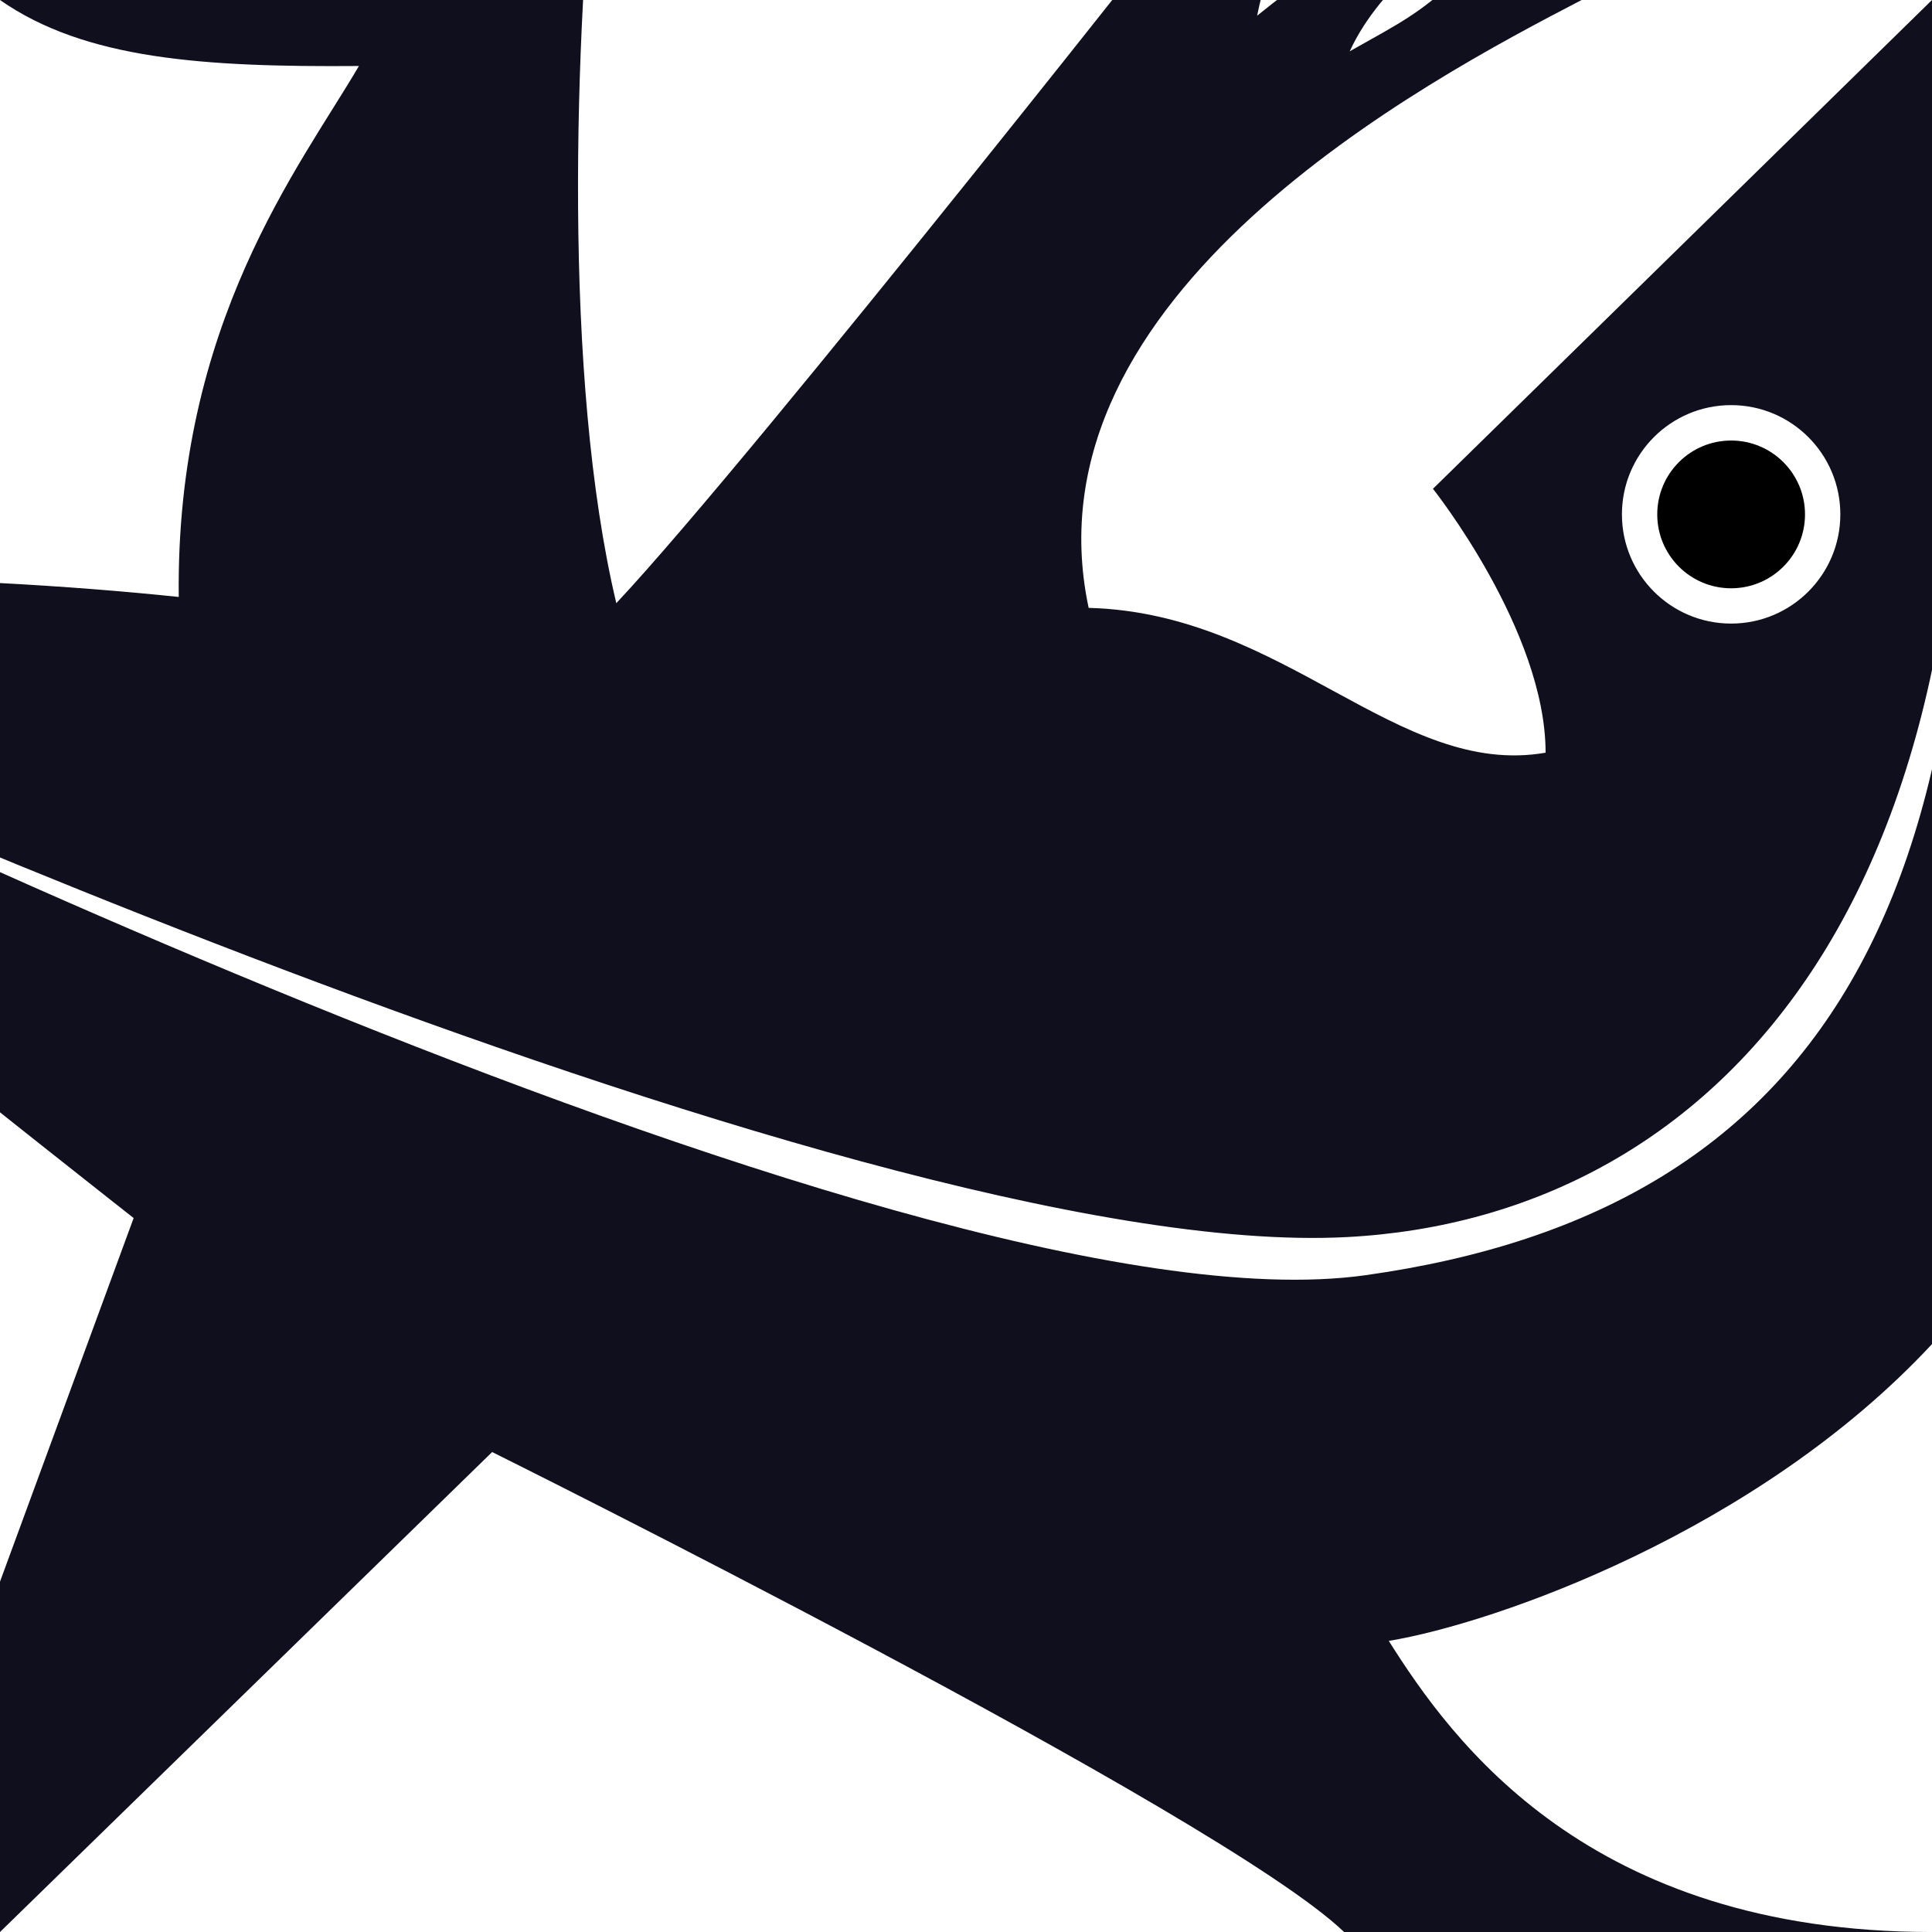
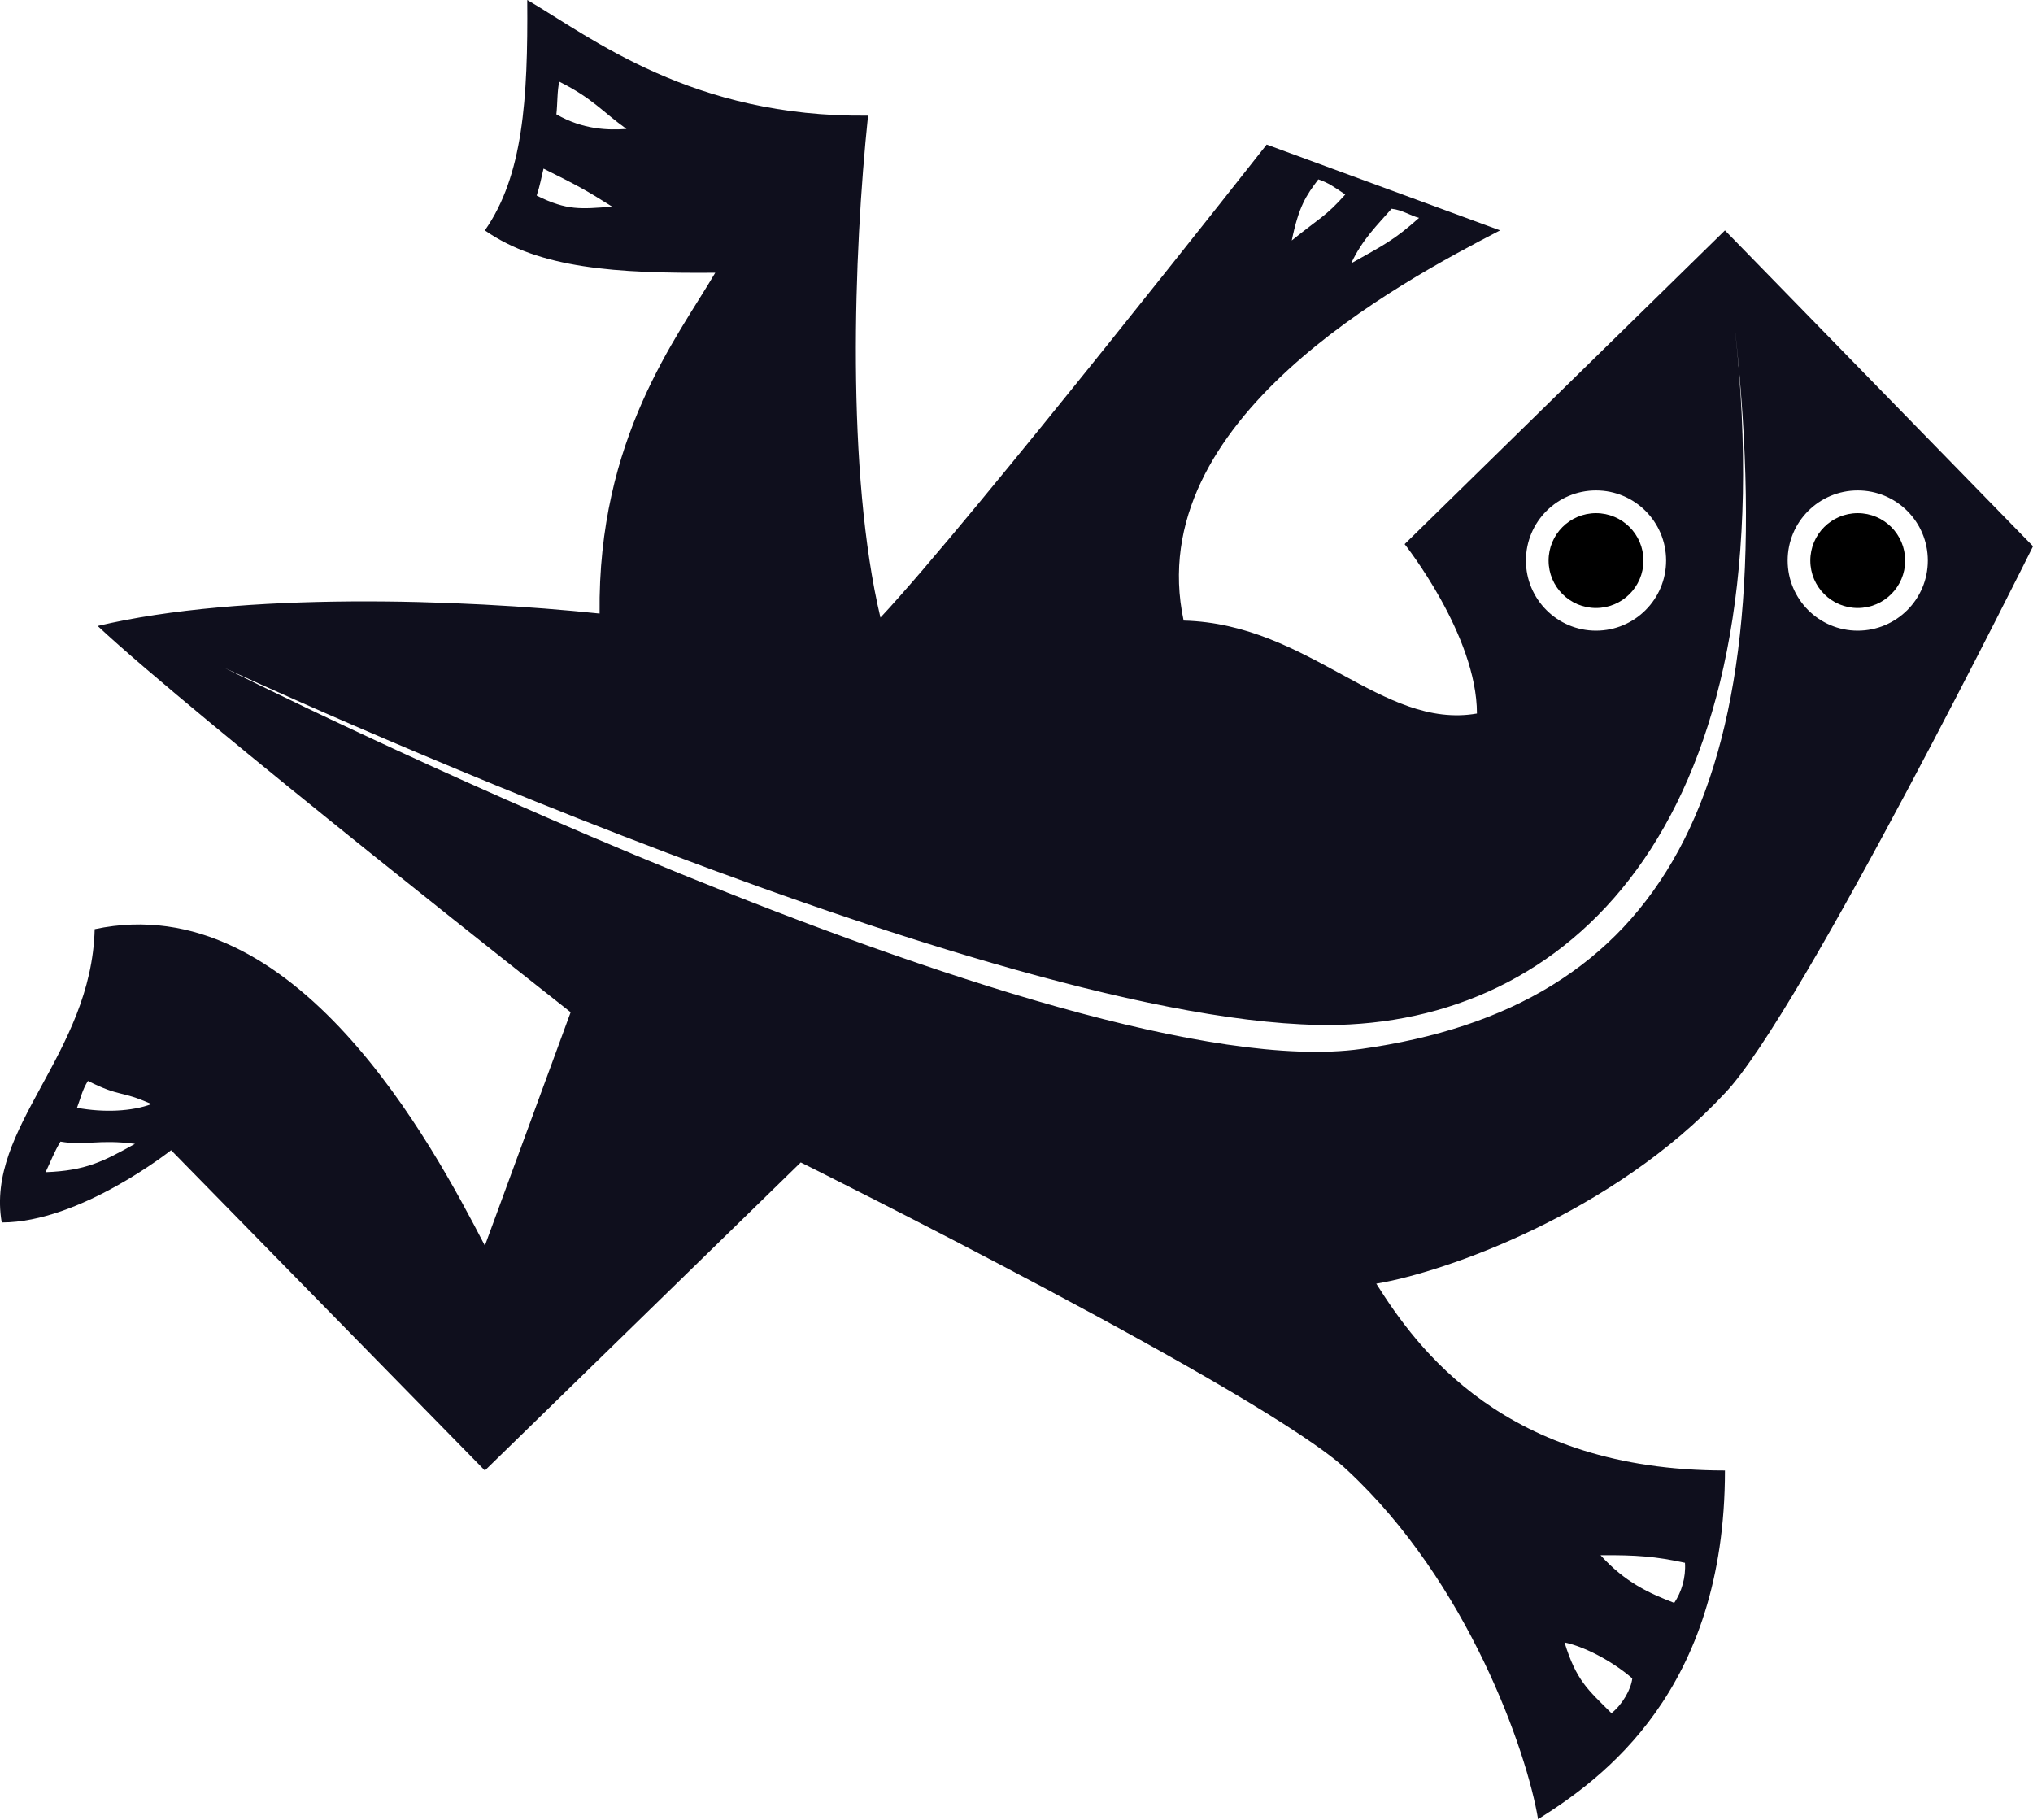
- <svg xmlns="http://www.w3.org/2000/svg" version="1.1" id="svg5092" viewBox="0 0 75.81 75.81" height="75.81" width="75.81">
+ <svg xmlns="http://www.w3.org/2000/svg" version="1.1" id="svg5092" viewBox="0 0 124.284 111.211" height="111.211" width="124.284">
  <defs id="defs5094" />
-   <g transform="translate(0,-976.5522)" id="layer1">
+   <g transform="translate(29.64176,-962.4682)" id="layer1">
    <path id="path4241-3-4-2-8-1-6-3-4-5-2-7-9-5" d="M 2.59,962.468 C 2.637,968.545 2.335,973.211 0,976.552 c 3.341,2.335 8.007,2.637 14.084,2.59 -2.315,3.951 -7.197,10.101 -7.07,20.834 -8.46,-0.884 -21.812,-1.345 -30.684,0.758 5.816,5.459 28.914,23.613 28.914,23.613 L 0,1038.615 c -3.17,-6.108 -11.57,-21.962 -23.854,-19.346 -0.196,7.674 -6.692,12.121 -5.682,17.93 4.798,0 10.354,-4.418 10.354,-4.418 L 0,1052.363 l 19.311,-18.834 c 0,0 28.63,14.219 33.43,18.834 7.358,6.841 10.961,17.169 11.645,21.316 3.919,-2.474 11.424,-7.828 11.424,-21.316 -13.489,0 -18.843,-7.505 -21.316,-11.424 4.147,-0.683 14.476,-4.289 21.316,-11.646 4.615,-4.8 18.834,-33.43 18.834,-33.43 l -18.834,-19.311 -19.582,19.18 c 0,0 4.42,5.557 4.42,10.355 -5.808,1.01 -10.256,-5.486 -17.93,-5.682 -2.617,-12.284 13.238,-20.684 19.346,-23.854 l -14.27,-5.246 c 0,0 -18.153,23.1 -23.611,28.916 -2.103,-8.872 -1.642,-22.224 -0.758,-30.684 -10.733,0.126 -16.883,-4.755 -20.834,-7.07 z m 1.961,4.994 c 2.054,1.027 2.63,1.834 4.107,2.889 -1.134,0.084 -2.664,0.042 -4.287,-0.893 0.074,-0.668 0.046,-1.46 0.18,-1.996 z m -0.965,5.314 c 2.054,1.027 2.53,1.272 4.197,2.326 -1.898,0.139 -2.742,0.26 -4.617,-0.678 0.208,-0.624 0.286,-1.113 0.42,-1.648 z m 47.365,0.658 c 0.624,0.208 0.986,0.476 1.648,0.926 -1.216,1.359 -1.523,1.394 -3.271,2.809 0.429,-2.087 0.875,-2.743 1.623,-3.734 z m 4.479,1.795 c 0.668,0.074 1.146,0.423 1.682,0.557 -1.532,1.359 -2.088,1.619 -4.152,2.781 0.674,-1.45 1.599,-2.346 2.471,-3.338 z m 20.996,7.365 c 3.117,28.82 -4.694,41.45 -22.844,43.996 -18.2,2.554 -69.479,-23.283 -69.479,-23.283 0,0 49.055,22.819 68.75,21.787 14.6,-0.765 26.689,-13.68 23.572,-42.5 z m -8.498,9.855 a 4.286,4.286 0 0 1 4.285,4.285 4.286,4.286 0 0 1 -4.285,4.287 4.286,4.286 0 0 1 -4.285,-4.287 4.286,4.286 0 0 1 4.285,-4.285 z m 16,0 a 4.286,4.286 0 0 1 4.285,4.285 4.286,4.286 0 0 1 -4.285,4.287 4.286,4.286 0 0 1 -4.285,-4.287 4.286,4.286 0 0 1 4.285,-4.285 z m -108.195,36.098 c 2.054,1.027 1.916,0.54 3.885,1.416 -1.179,0.441 -2.885,0.534 -4.553,0.225 0.253,-0.668 0.311,-1.06 0.668,-1.641 z m -1.678,3.709 c 1.518,0.268 2.307,-0.159 4.555,0.137 -1.942,1.077 -3.009,1.643 -5.465,1.732 0.342,-0.713 0.508,-1.2 0.91,-1.869 z m 94.15,25.285 c 2.176,-0.018 3.367,0.072 5.162,0.463 0.06,0.891 -0.209,1.789 -0.658,2.451 -1.538,-0.591 -3,-1.254 -4.504,-2.914 z m -2.203,5.328 c 1.45,0.317 3.151,1.332 4.143,2.203 -0.074,0.668 -0.602,1.591 -1.271,2.127 -1.448,-1.443 -2.155,-1.998 -2.871,-4.33 z" style="display:inline;fill:#00000f;fill-opacity:0.941;fill-rule:evenodd;stroke:none;stroke-width:0.1;stroke-linecap:butt;stroke-linejoin:miter;stroke-miterlimit:4;stroke-dasharray:none;stroke-opacity:1" />
    <circle r="2.899" transform="scale(-1,1)" cy="996.737" cx="-83.928" id="path5956-2-1-5-6-3-8-2-5-6-0-1-8-6" style="display:inline;fill:#000000;fill-opacity:1;fill-rule:evenodd;stroke:none;stroke-width:0.1;stroke-linecap:butt;stroke-linejoin:miter;stroke-miterlimit:4;stroke-dasharray:none;stroke-opacity:1" />
    <circle r="2.899" transform="scale(-1,1)" cy="996.737" cx="-67.928" id="path5956-2-1-2-1-9-8-2-1-7-2-1-9-7-9" style="display:inline;fill:#000000;fill-opacity:1;fill-rule:evenodd;stroke:none;stroke-width:0.1;stroke-linecap:butt;stroke-linejoin:miter;stroke-miterlimit:4;stroke-dasharray:none;stroke-opacity:1" />
  </g>
</svg>
